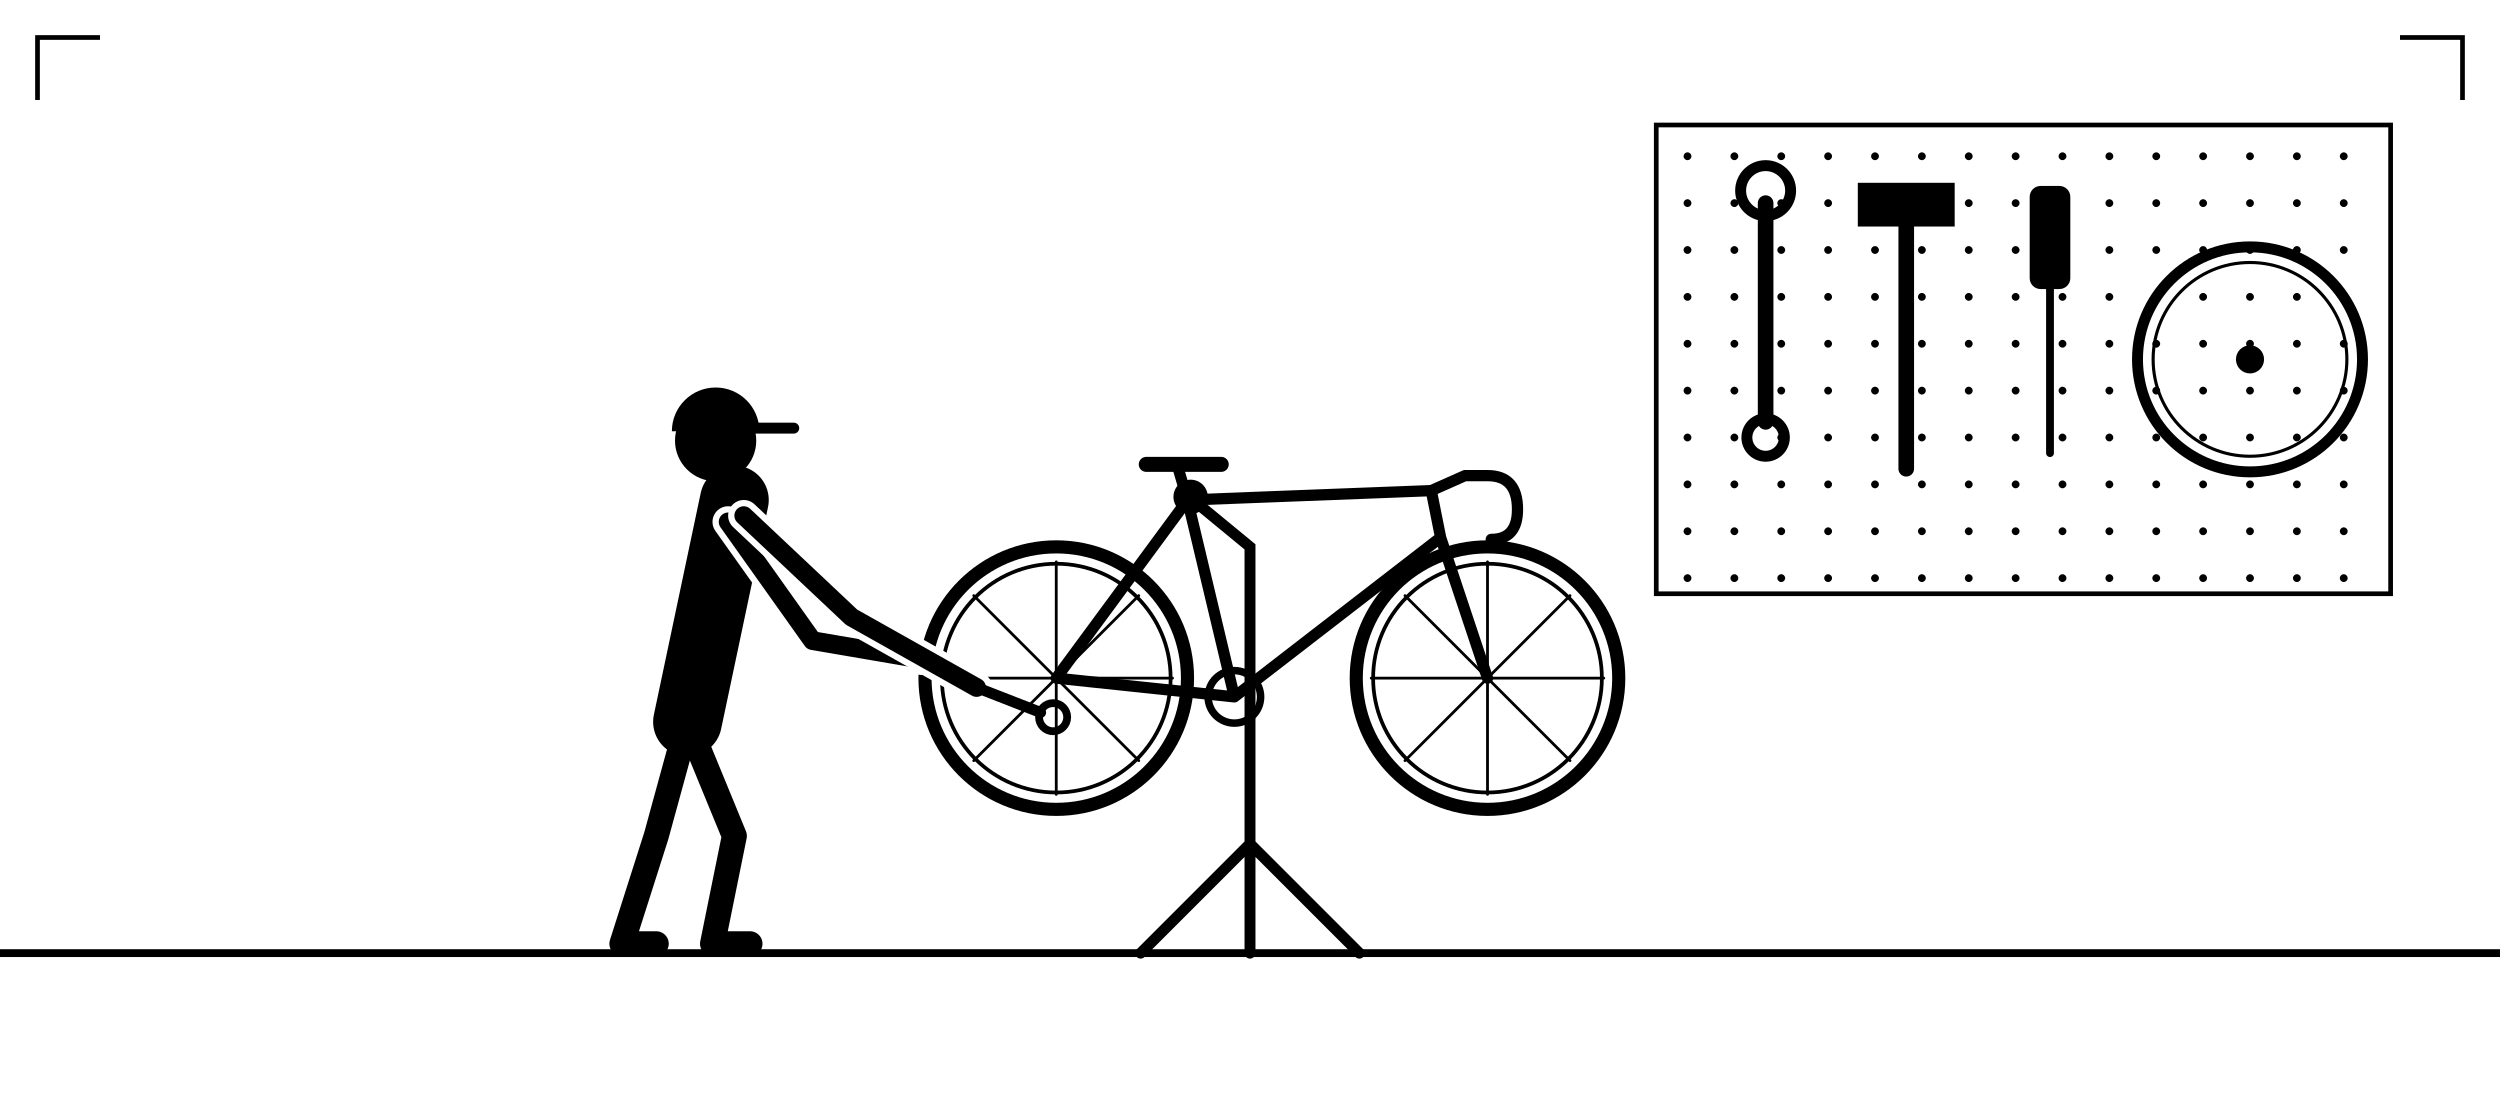
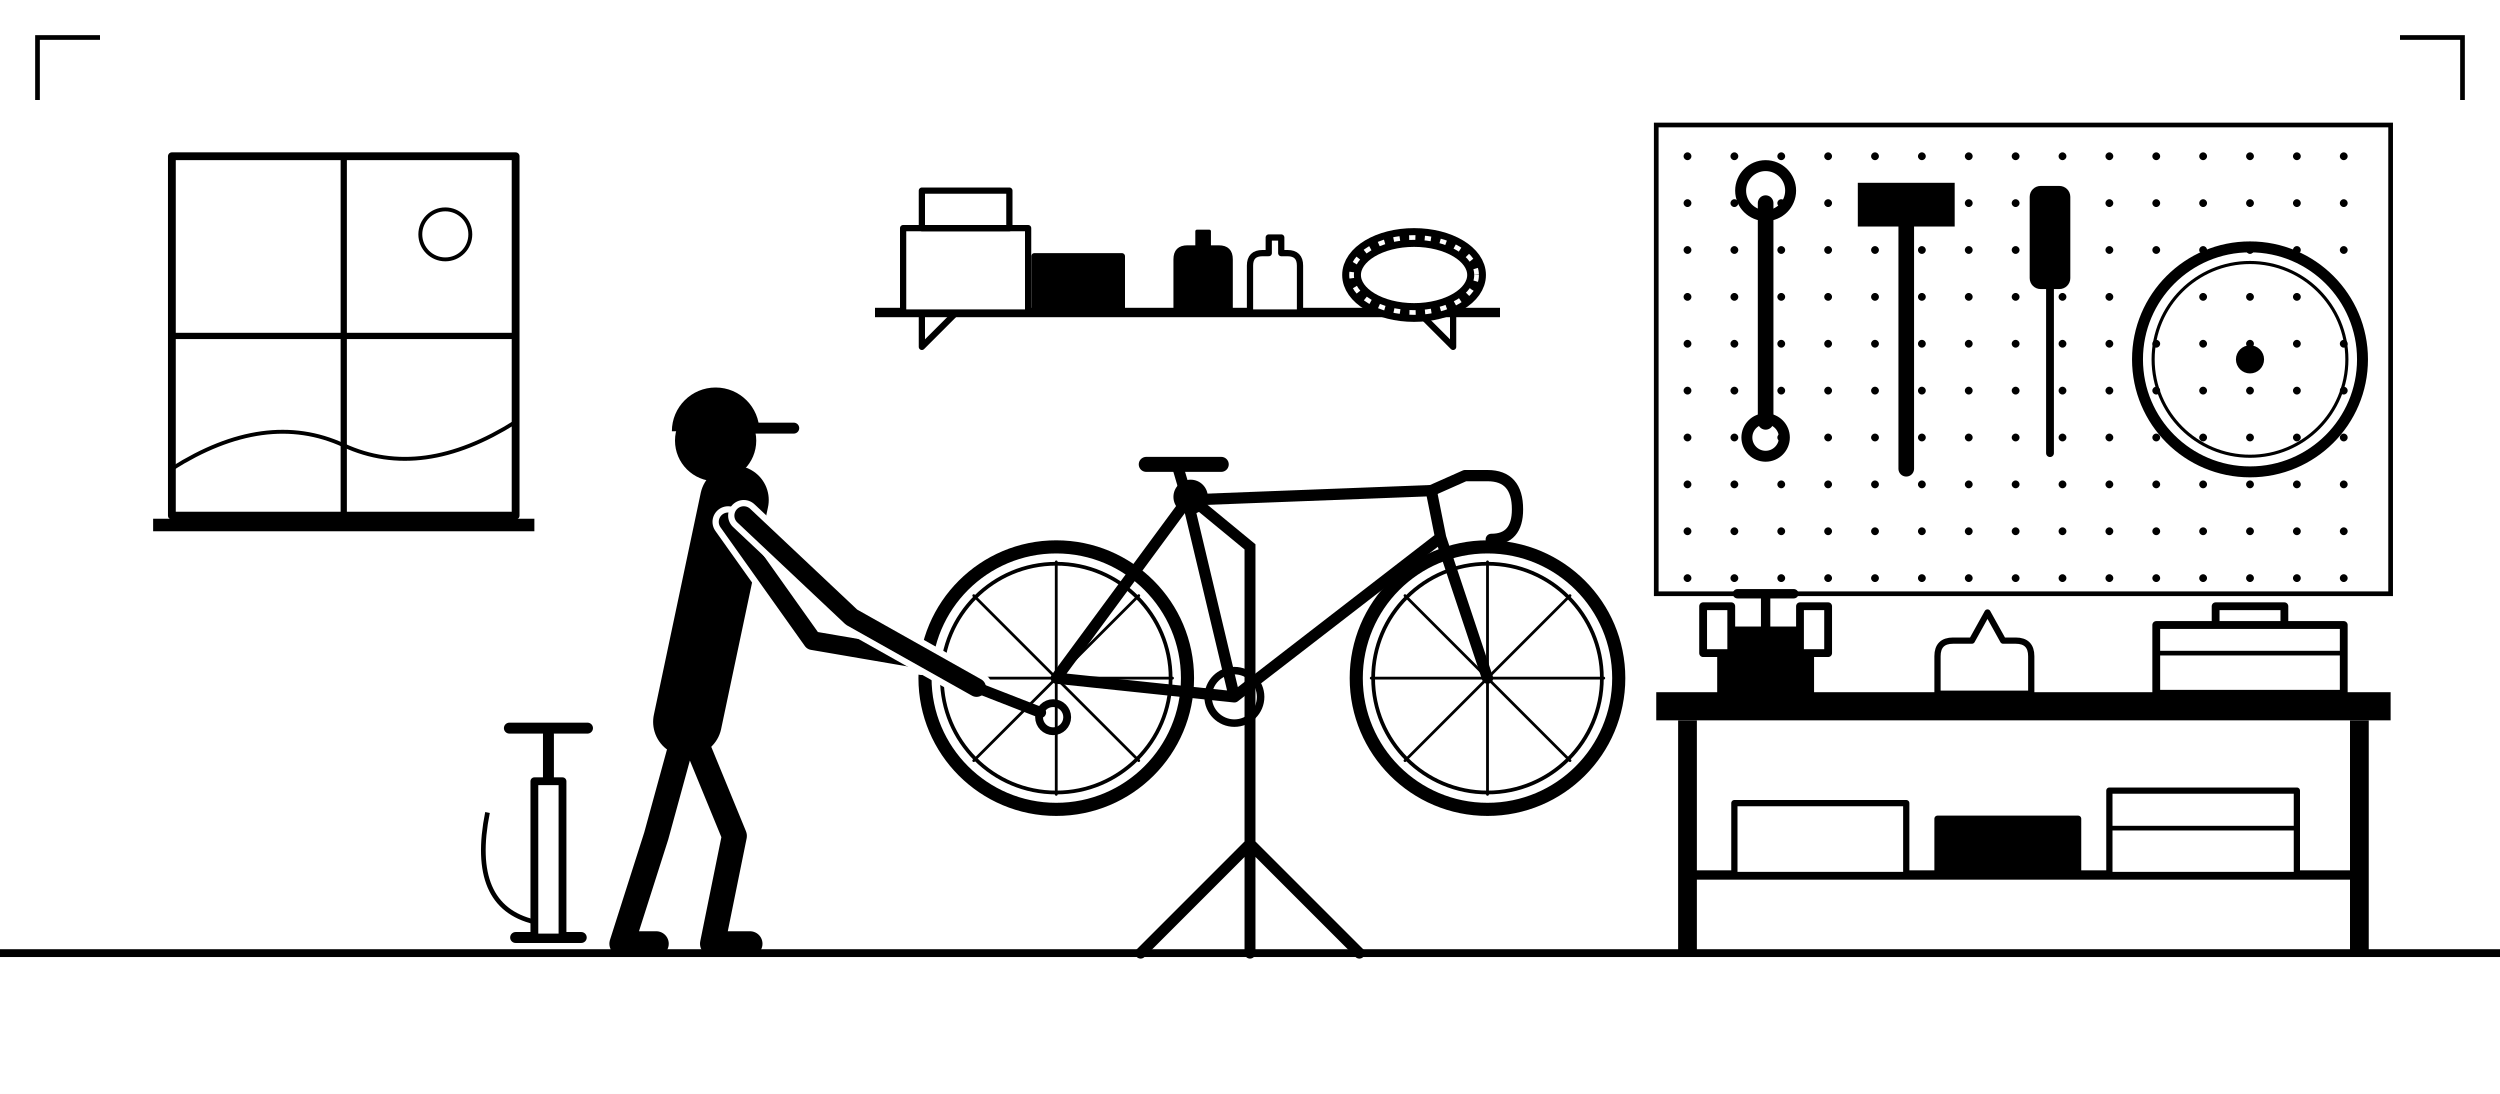
<svg xmlns="http://www.w3.org/2000/svg" viewBox="0 0 1600 700" width="1600" height="700">
  <rect width="1600" height="700" fill="#fff" />
  <rect x="1060" y="80" width="470" height="300" fill="none" stroke="#000" stroke-width="3" />
  <g fill="#000">
    <circle cx="1080" cy="100" r="2.5" />
    <circle cx="1080" cy="130" r="2.5" />
    <circle cx="1080" cy="160" r="2.5" />
    <circle cx="1080" cy="190" r="2.5" />
    <circle cx="1080" cy="220" r="2.5" />
    <circle cx="1080" cy="250" r="2.5" />
    <circle cx="1080" cy="280" r="2.5" />
    <circle cx="1080" cy="310" r="2.5" />
    <circle cx="1080" cy="340" r="2.5" />
    <circle cx="1080" cy="370" r="2.5" />
    <circle cx="1110" cy="100" r="2.5" />
    <circle cx="1110" cy="130" r="2.5" />
    <circle cx="1110" cy="160" r="2.5" />
    <circle cx="1110" cy="190" r="2.5" />
    <circle cx="1110" cy="220" r="2.5" />
    <circle cx="1110" cy="250" r="2.5" />
    <circle cx="1110" cy="280" r="2.5" />
    <circle cx="1110" cy="310" r="2.5" />
    <circle cx="1110" cy="340" r="2.5" />
    <circle cx="1110" cy="370" r="2.5" />
    <circle cx="1140" cy="100" r="2.5" />
    <circle cx="1140" cy="130" r="2.5" />
    <circle cx="1140" cy="160" r="2.5" />
    <circle cx="1140" cy="190" r="2.5" />
    <circle cx="1140" cy="220" r="2.5" />
    <circle cx="1140" cy="250" r="2.5" />
    <circle cx="1140" cy="280" r="2.5" />
    <circle cx="1140" cy="310" r="2.5" />
    <circle cx="1140" cy="340" r="2.5" />
    <circle cx="1140" cy="370" r="2.5" />
    <circle cx="1170" cy="100" r="2.5" />
    <circle cx="1170" cy="130" r="2.5" />
    <circle cx="1170" cy="160" r="2.5" />
    <circle cx="1170" cy="190" r="2.5" />
    <circle cx="1170" cy="220" r="2.5" />
    <circle cx="1170" cy="250" r="2.5" />
    <circle cx="1170" cy="280" r="2.5" />
    <circle cx="1170" cy="310" r="2.5" />
    <circle cx="1170" cy="340" r="2.5" />
    <circle cx="1170" cy="370" r="2.5" />
    <circle cx="1200" cy="100" r="2.5" />
    <circle cx="1200" cy="130" r="2.5" />
    <circle cx="1200" cy="160" r="2.5" />
    <circle cx="1200" cy="190" r="2.5" />
    <circle cx="1200" cy="220" r="2.5" />
    <circle cx="1200" cy="250" r="2.5" />
    <circle cx="1200" cy="280" r="2.5" />
    <circle cx="1200" cy="310" r="2.5" />
    <circle cx="1200" cy="340" r="2.5" />
    <circle cx="1200" cy="370" r="2.5" />
    <circle cx="1230" cy="100" r="2.5" />
    <circle cx="1230" cy="130" r="2.5" />
    <circle cx="1230" cy="160" r="2.5" />
    <circle cx="1230" cy="190" r="2.5" />
    <circle cx="1230" cy="220" r="2.5" />
    <circle cx="1230" cy="250" r="2.5" />
    <circle cx="1230" cy="280" r="2.5" />
    <circle cx="1230" cy="310" r="2.5" />
    <circle cx="1230" cy="340" r="2.5" />
    <circle cx="1230" cy="370" r="2.5" />
    <circle cx="1260" cy="100" r="2.5" />
    <circle cx="1260" cy="130" r="2.5" />
    <circle cx="1260" cy="160" r="2.5" />
    <circle cx="1260" cy="190" r="2.5" />
    <circle cx="1260" cy="220" r="2.5" />
    <circle cx="1260" cy="250" r="2.5" />
    <circle cx="1260" cy="280" r="2.5" />
    <circle cx="1260" cy="310" r="2.5" />
    <circle cx="1260" cy="340" r="2.5" />
    <circle cx="1260" cy="370" r="2.5" />
    <circle cx="1290" cy="100" r="2.5" />
    <circle cx="1290" cy="130" r="2.5" />
    <circle cx="1290" cy="160" r="2.5" />
    <circle cx="1290" cy="190" r="2.5" />
    <circle cx="1290" cy="220" r="2.5" />
    <circle cx="1290" cy="250" r="2.5" />
    <circle cx="1290" cy="280" r="2.5" />
    <circle cx="1290" cy="310" r="2.5" />
    <circle cx="1290" cy="340" r="2.5" />
    <circle cx="1290" cy="370" r="2.5" />
    <circle cx="1320" cy="100" r="2.5" />
    <circle cx="1320" cy="130" r="2.5" />
    <circle cx="1320" cy="160" r="2.5" />
    <circle cx="1320" cy="190" r="2.5" />
    <circle cx="1320" cy="220" r="2.5" />
    <circle cx="1320" cy="250" r="2.5" />
    <circle cx="1320" cy="280" r="2.5" />
    <circle cx="1320" cy="310" r="2.5" />
    <circle cx="1320" cy="340" r="2.5" />
    <circle cx="1320" cy="370" r="2.5" />
    <circle cx="1350" cy="100" r="2.5" />
    <circle cx="1350" cy="130" r="2.5" />
    <circle cx="1350" cy="160" r="2.5" />
    <circle cx="1350" cy="190" r="2.5" />
    <circle cx="1350" cy="220" r="2.5" />
    <circle cx="1350" cy="250" r="2.5" />
    <circle cx="1350" cy="280" r="2.5" />
    <circle cx="1350" cy="310" r="2.5" />
    <circle cx="1350" cy="340" r="2.5" />
    <circle cx="1350" cy="370" r="2.5" />
    <circle cx="1380" cy="100" r="2.5" />
    <circle cx="1380" cy="130" r="2.5" />
    <circle cx="1380" cy="160" r="2.5" />
    <circle cx="1380" cy="190" r="2.5" />
    <circle cx="1380" cy="220" r="2.5" />
    <circle cx="1380" cy="250" r="2.5" />
    <circle cx="1380" cy="280" r="2.5" />
    <circle cx="1380" cy="310" r="2.5" />
    <circle cx="1380" cy="340" r="2.5" />
    <circle cx="1380" cy="370" r="2.5" />
    <circle cx="1410" cy="100" r="2.5" />
    <circle cx="1410" cy="130" r="2.5" />
    <circle cx="1410" cy="160" r="2.5" />
    <circle cx="1410" cy="190" r="2.5" />
    <circle cx="1410" cy="220" r="2.5" />
    <circle cx="1410" cy="250" r="2.5" />
    <circle cx="1410" cy="280" r="2.5" />
    <circle cx="1410" cy="310" r="2.5" />
    <circle cx="1410" cy="340" r="2.5" />
    <circle cx="1410" cy="370" r="2.5" />
    <circle cx="1440" cy="100" r="2.5" />
    <circle cx="1440" cy="130" r="2.5" />
    <circle cx="1440" cy="160" r="2.5" />
    <circle cx="1440" cy="190" r="2.5" />
    <circle cx="1440" cy="220" r="2.5" />
    <circle cx="1440" cy="250" r="2.5" />
    <circle cx="1440" cy="280" r="2.5" />
    <circle cx="1440" cy="310" r="2.5" />
    <circle cx="1440" cy="340" r="2.5" />
    <circle cx="1440" cy="370" r="2.5" />
    <circle cx="1470" cy="100" r="2.5" />
    <circle cx="1470" cy="130" r="2.5" />
    <circle cx="1470" cy="160" r="2.5" />
    <circle cx="1470" cy="190" r="2.5" />
    <circle cx="1470" cy="220" r="2.5" />
    <circle cx="1470" cy="250" r="2.5" />
    <circle cx="1470" cy="280" r="2.5" />
    <circle cx="1470" cy="310" r="2.5" />
    <circle cx="1470" cy="340" r="2.5" />
    <circle cx="1470" cy="370" r="2.5" />
    <circle cx="1500" cy="100" r="2.5" />
    <circle cx="1500" cy="130" r="2.5" />
    <circle cx="1500" cy="160" r="2.5" />
    <circle cx="1500" cy="190" r="2.5" />
    <circle cx="1500" cy="220" r="2.5" />
    <circle cx="1500" cy="250" r="2.5" />
    <circle cx="1500" cy="280" r="2.5" />
    <circle cx="1500" cy="310" r="2.5" />
    <circle cx="1500" cy="340" r="2.5" />
    <circle cx="1500" cy="370" r="2.5" />
  </g>
  <g fill="none" stroke="#000" stroke-linecap="round">
    <path d="M1130 130V270" stroke-width="10" />
    <circle cx="1130" cy="122" r="16" stroke-width="7" />
    <circle cx="1130" cy="280" r="12" stroke-width="7" />
    <path d="M1220 140V300" stroke-width="10" />
    <rect x="1190" y="118" width="60" height="26" fill="#000" stroke-width="2" />
    <rect x="1300" y="120" width="24" height="64" rx="6" fill="#000" stroke-width="2" />
    <path d="M1312 184V290" stroke-width="5" />
    <circle cx="1440" cy="230" r="72" stroke-width="7" />
    <circle cx="1440" cy="230" r="62" stroke-width="2" />
    <circle cx="1440" cy="230" r="8" fill="#000" stroke-width="2" />
  </g>
+   <g fill="none" stroke="#000" stroke-linejoin="round">
+     <rect x="110" y="100" width="220" height="230" fill="#fff" stroke-width="5" />
+     <path d="M220 100V330M110 215H330" stroke-width="4" />
+     <path d="M110 300Q170 262 220 285T330 270" stroke-width="2.5" />
+     <circle cx="285" cy="150" r="16" stroke-width="2.5" />
+     <path d="M98 336H342" stroke-width="8" />
+     <path d="M560 200H960" stroke-width="6" />
+     <path d="M590 200V222L612 200M930 200V222L908 200" stroke-width="4" />
+     <rect x="578" y="146" width="80" height="54" fill="#fff" stroke-width="4" />
+     <rect x="662" y="164" width="56" height="36" fill="#000" stroke-width="4" />
+     <rect x="590" y="122" width="56" height="24" fill="#fff" stroke-width="4" />
+     <path d="M752 200V166Q752 158 760 158H766V148H774V158H780Q788 158 788 166V200Z" fill="#000" stroke-width="2" />
+     <path d="M800 200V170Q800 162 808 162H812V152H820V162H824Q832 162 832 170V200Z" fill="#fff" stroke-width="4" />
+     <ellipse cx="905" cy="176" rx="40" ry="24" fill="#fff" stroke-width="12" />
+     <ellipse cx="905" cy="176" rx="40" ry="24" stroke="#fff" stroke-width="3" stroke-dasharray="4 6" />
+     <path d="M1060 452H1530" stroke-width="18" />
+     <path d="M1080 461V610M1510 461V610" stroke-width="12" />
+     <path d="M1080 560H1510" stroke-width="6" />
+     <rect x="1100" y="402" width="60" height="42" fill="#000" stroke-width="2" />
+     <rect x="1090" y="388" width="18" height="30" fill="#fff" stroke-width="5" />
+     <rect x="1152" y="388" width="18" height="30" fill="#fff" stroke-width="5" />
+     <path d="M1130 402V380M1112 380H1148" stroke-width="6" stroke-linecap="round" />
+     <rect x="1380" y="400" width="120" height="44" fill="#fff" stroke-width="5" />
+     <path d="M1380 418H1500" stroke-width="3" />
+     <path d="M1418 400V388H1462V400" stroke-width="5" />
+     <path d="M1240 444V420Q1240 410 1250 410H1262L1272 392L1282 410H1290Q1300 410 1300 420V444Z" fill="#fff" stroke-width="4" />
+     <rect x="1110" y="514" width="110" height="46" fill="#fff" stroke-width="4" />
+     <rect x="1240" y="524" width="90" height="36" fill="#000" stroke-width="4" />
+     <rect x="1350" y="506" width="120" height="54" fill="#fff" stroke-width="4" />
+     <path d="M1350 530H1470" stroke-width="3" />
+     <path d="M330 600H372M351 600V470M326 466H376" stroke-width="7" stroke-linecap="round" />
+     <rect x="342" y="500" width="18" height="100" fill="#fff" stroke-width="5" />
+     <path d="M342 590Q300 580 312 520" stroke-width="3" />
+   </g>
  <g fill="none" stroke="#000" stroke-linecap="round" stroke-width="7">
    <path d="M800 540L730 610M800 540L870 610M800 540V610M800 540V350L766 322" />
  </g>
  <circle cx="762" cy="318" r="11" fill="#000" />
  <g transform="translate(676 434) scale(1.2)" fill="none" stroke="#000" stroke-linecap="round" stroke-linejoin="round">
    <circle cx="0" cy="0" r="70" fill="#fff" stroke-width="7" />
    <circle cx="0" cy="0" r="61" stroke-width="2" />
    <g stroke-width="1.5">
      <path d="M0 0m0 62l0 -124" />
      <path d="M0 0m62 0l-124 0" />
      <path d="M0 0m44 44l-88 -88" />
      <path d="M0 0m44 -44l-88 88" />
    </g>
    <circle cx="230" cy="0" r="70" fill="#fff" stroke-width="7" />
    <circle cx="230" cy="0" r="61" stroke-width="2" />
    <g stroke-width="1.5">
      <path d="M230 0m0 62l0 -124" />
      <path d="M230 0m62 0l-124 0" />
      <path d="M230 0m44 44l-88 -88" />
      <path d="M230 0m44 -44l-88 88" />
    </g>
    <path d="M0 0L95 10L70 -95L200 -100L205 -75L95 10M0 0L70 -95M205 -75L230 0" stroke-width="6" />
    <path d="M70 -95L65 -112" stroke-width="6" />
    <path d="M48 -114H88" stroke-width="8" />
    <path d="M200 -100L218 -108h12q16 0 16 18q0 16 -14 16" stroke-width="6" />
    <circle cx="95" cy="10" r="14" stroke-width="4" />
  </g>
  <g fill="none" stroke="#000" stroke-linecap="round" stroke-linejoin="round">
    <path d="M440 462L420 535L398 604H420M440 462L470 535L456 604H480" stroke-width="16" />
    <path d="M470 320L440 462" stroke-width="44" />
    <path d="M466 334L520 410L590 422" stroke="#fff" stroke-width="20" />
    <path d="M466 334L520 410L590 422" stroke-width="12" />
    <path d="M476 330L545 395L625 440" stroke="#fff" stroke-width="20" />
    <path d="M476 330L545 395L625 440" stroke-width="12" />
    <path d="M625 440L666 456" stroke-width="7" />
    <circle cx="674" cy="459" r="9" stroke-width="5" />
  </g>
  <circle cx="458" cy="282" r="26" fill="#000" />
  <path d="M430 276A28 28 0 0 1 486 276Z" fill="#000" />
  <path d="M482 274H508" stroke="#000" stroke-width="7" stroke-linecap="round" />
  <path d="M0 610H1600" stroke="#000" stroke-width="5" />
  <rect y="624" width="1600" height="76" fill="#fff" />
  <path d="M24 64V24H64M1536 24H1576V64" fill="none" stroke="#000" stroke-width="3" />
</svg>
